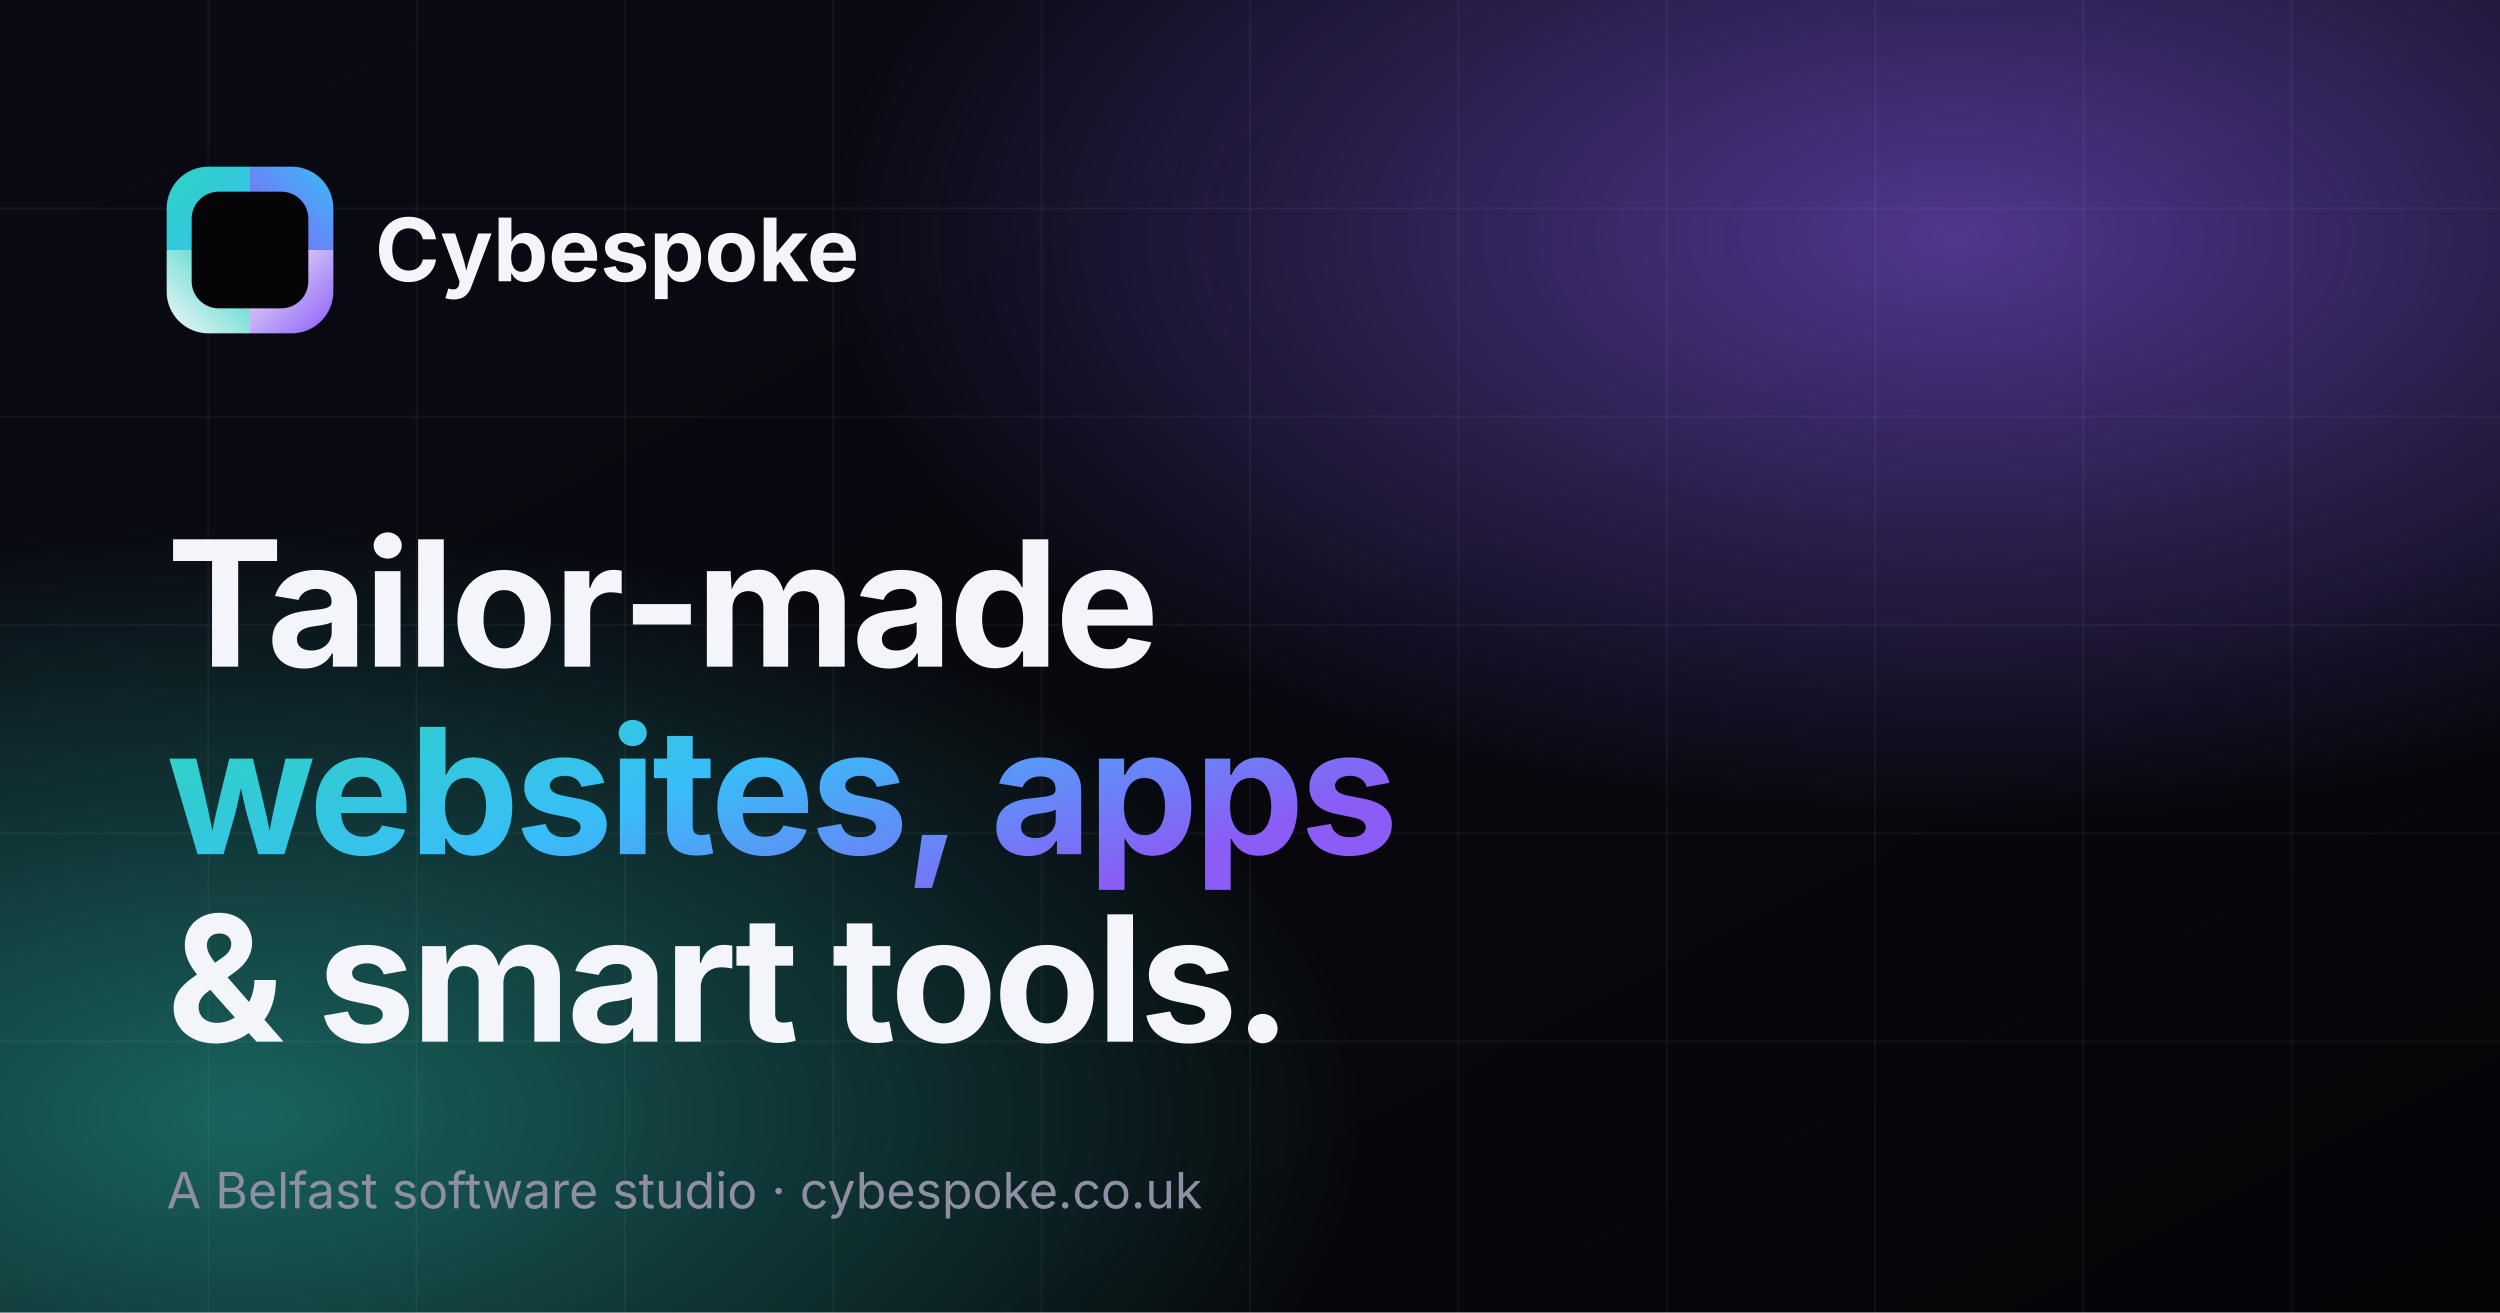
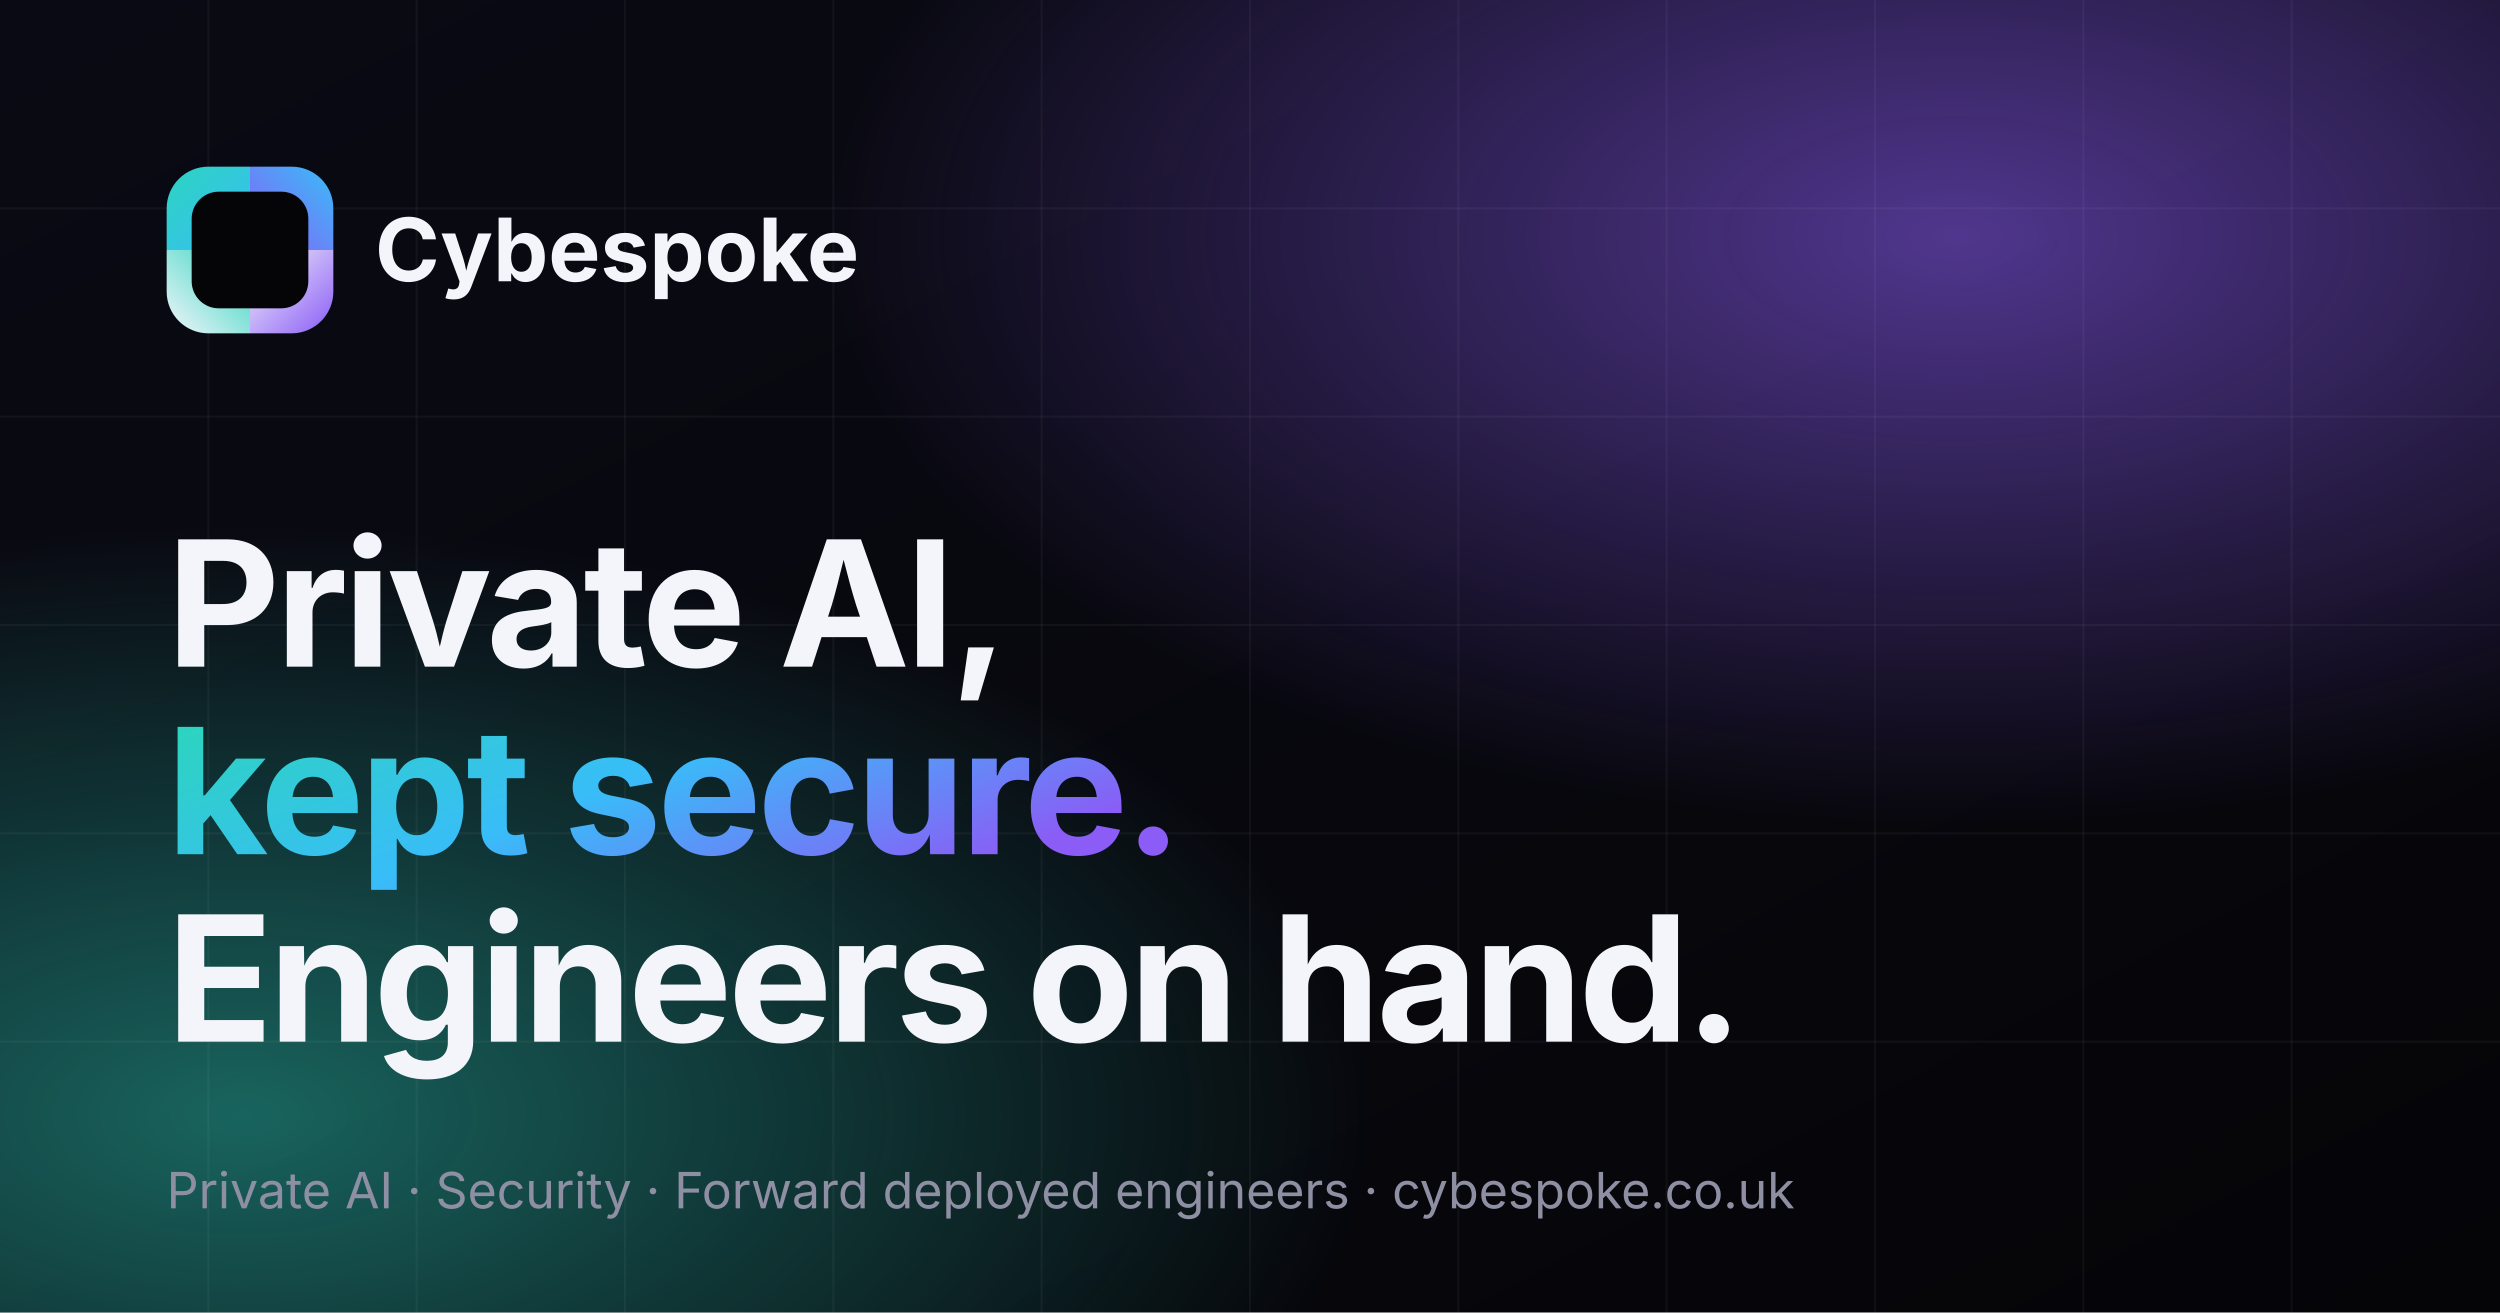
<svg xmlns="http://www.w3.org/2000/svg" viewBox="0 0 1200 630">
  <defs>
    <linearGradient id="bg" x1="0" y1="0" x2="1" y2="1">
      <stop offset="0" stop-color="#0a0a14" />
      <stop offset="1" stop-color="#050508" />
    </linearGradient>
    <radialGradient id="glow1" cx="0.78" cy="0.18" r="0.45">
      <stop offset="0" stop-color="#8b5cf6" stop-opacity="0.55" />
      <stop offset="1" stop-color="#8b5cf6" stop-opacity="0" />
    </radialGradient>
    <radialGradient id="glow2" cx="0.1" cy="0.85" r="0.45">
      <stop offset="0" stop-color="#2dd4bf" stop-opacity="0.45" />
      <stop offset="1" stop-color="#2dd4bf" stop-opacity="0" />
    </radialGradient>
    <linearGradient id="grad" x1="0" y1="0" x2="1" y2="0.4">
      <stop offset="0" stop-color="#2dd4bf" />
      <stop offset="0.5" stop-color="#38bdf8" />
      <stop offset="1" stop-color="#8b5cf6" />
    </linearGradient>
    <linearGradient id="logoQ1" x1="0" y1="0" x2="1" y2="1">
      <stop offset="0" stop-color="#2dd4bf" />
      <stop offset="1" stop-color="#38bdf8" />
    </linearGradient>
    <linearGradient id="logoQ2" x1="1" y1="0" x2="0" y2="1">
      <stop offset="0" stop-color="#38bdf8" />
      <stop offset="1" stop-color="#8b5cf6" />
    </linearGradient>
    <linearGradient id="logoQ3" x1="1" y1="1" x2="0" y2="0">
      <stop offset="0" stop-color="#8b5cf6" />
      <stop offset="1" stop-color="#f4f5fa" />
    </linearGradient>
    <linearGradient id="logoQ4" x1="0" y1="1" x2="1" y2="0">
      <stop offset="0" stop-color="#f4f5fa" />
      <stop offset="1" stop-color="#2dd4bf" />
    </linearGradient>
    <clipPath id="logoClip">
      <rect x="80" y="80" width="80" height="80" rx="20" ry="20" />
    </clipPath>
  </defs>
  <rect width="1200" height="630" fill="url(#bg)" />
  <rect width="1200" height="630" fill="url(#glow1)" />
  <rect width="1200" height="630" fill="url(#glow2)" />
  <g stroke="rgba(255,255,255,0.04)" stroke-width="1">
    <path d="M0 100 H1200 M0 200 H1200 M0 300 H1200 M0 400 H1200 M0 500 H1200" />
    <path d="M100 0 V630 M200 0 V630 M300 0 V630 M400 0 V630 M500 0 V630 M600 0 V630 M700 0 V630 M800 0 V630 M900 0 V630 M1000 0 V630 M1100 0 V630" />
  </g>
  <g clip-path="url(#logoClip)">
    <rect x="80" y="80" width="40" height="40" fill="url(#logoQ1)" />
    <rect x="120" y="80" width="40" height="40" fill="url(#logoQ2)" />
    <rect x="120" y="120" width="40" height="40" fill="url(#logoQ3)" />
    <rect x="80" y="120" width="40" height="40" fill="url(#logoQ4)" />
  </g>
  <rect x="92" y="92" width="56" height="56" rx="13" ry="13" fill="#050508" />
  <text x="180" y="135" font-family="'Space Grotesk', 'Inter', sans-serif" font-size="42" font-weight="700" fill="#f4f5fa">Cybespoke</text>
-   <text x="80" y="320" font-family="'Space Grotesk', 'Inter', sans-serif" font-size="84" font-weight="700" fill="#f4f5fa" letter-spacing="-2">Tailor‑made</text>
-   <text x="80" y="410" font-family="'Space Grotesk', 'Inter', sans-serif" font-size="84" font-weight="700" fill="url(#grad)" letter-spacing="-2">websites, apps</text>
-   <text x="80" y="500" font-family="'Space Grotesk', 'Inter', sans-serif" font-size="84" font-weight="700" fill="#f4f5fa" letter-spacing="-2">&amp; smart tools.</text>
-   <text x="80" y="580" font-family="'Inter', sans-serif" font-size="24" fill="#8e8fa3">A Belfast software studio · cybespoke.co.uk</text>
+   <text x="80" y="320" font-family="'Space Grotesk', 'Inter', sans-serif" font-size="84" font-weight="700" fill="#f4f5fa" letter-spacing="-2">Private AI,</text>
+   <text x="80" y="410" font-family="'Space Grotesk', 'Inter', sans-serif" font-size="84" font-weight="700" fill="url(#grad)" letter-spacing="-2">kept secure.</text>
+   <text x="80" y="500" font-family="'Space Grotesk', 'Inter', sans-serif" font-size="84" font-weight="700" fill="#f4f5fa" letter-spacing="-2">Engineers on hand.</text>
+   <text x="80" y="580" font-family="'Inter', sans-serif" font-size="24" fill="#8e8fa3">Private AI · Security · Forward deployed engineers · cybespoke.co.uk</text>
</svg>
